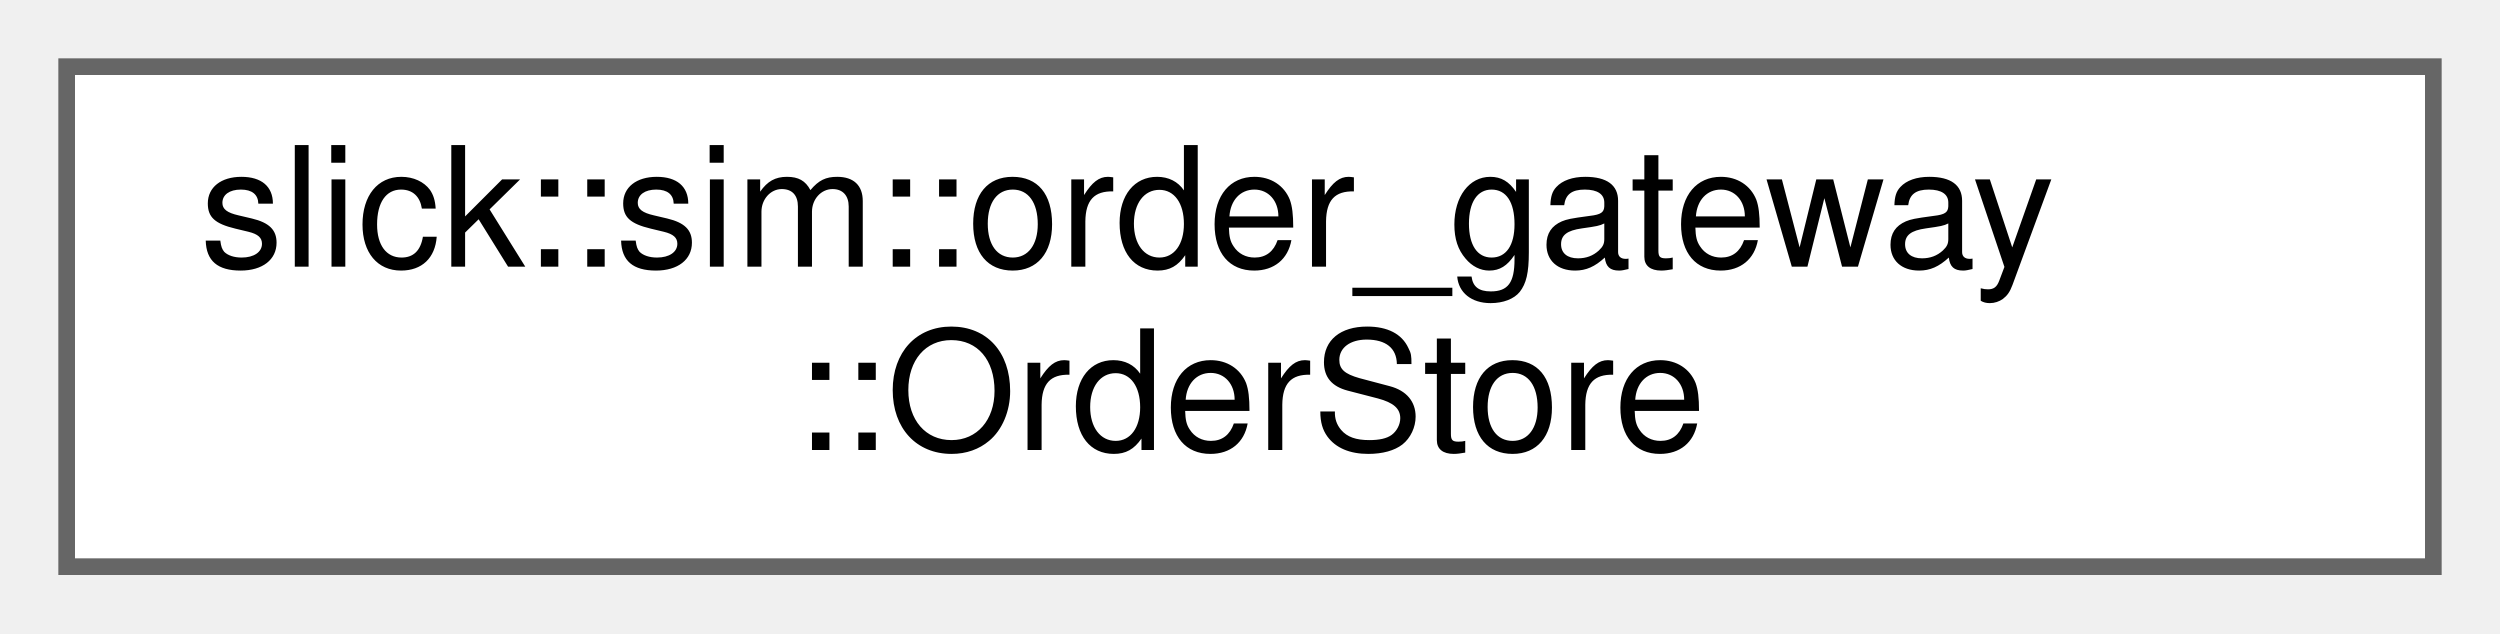
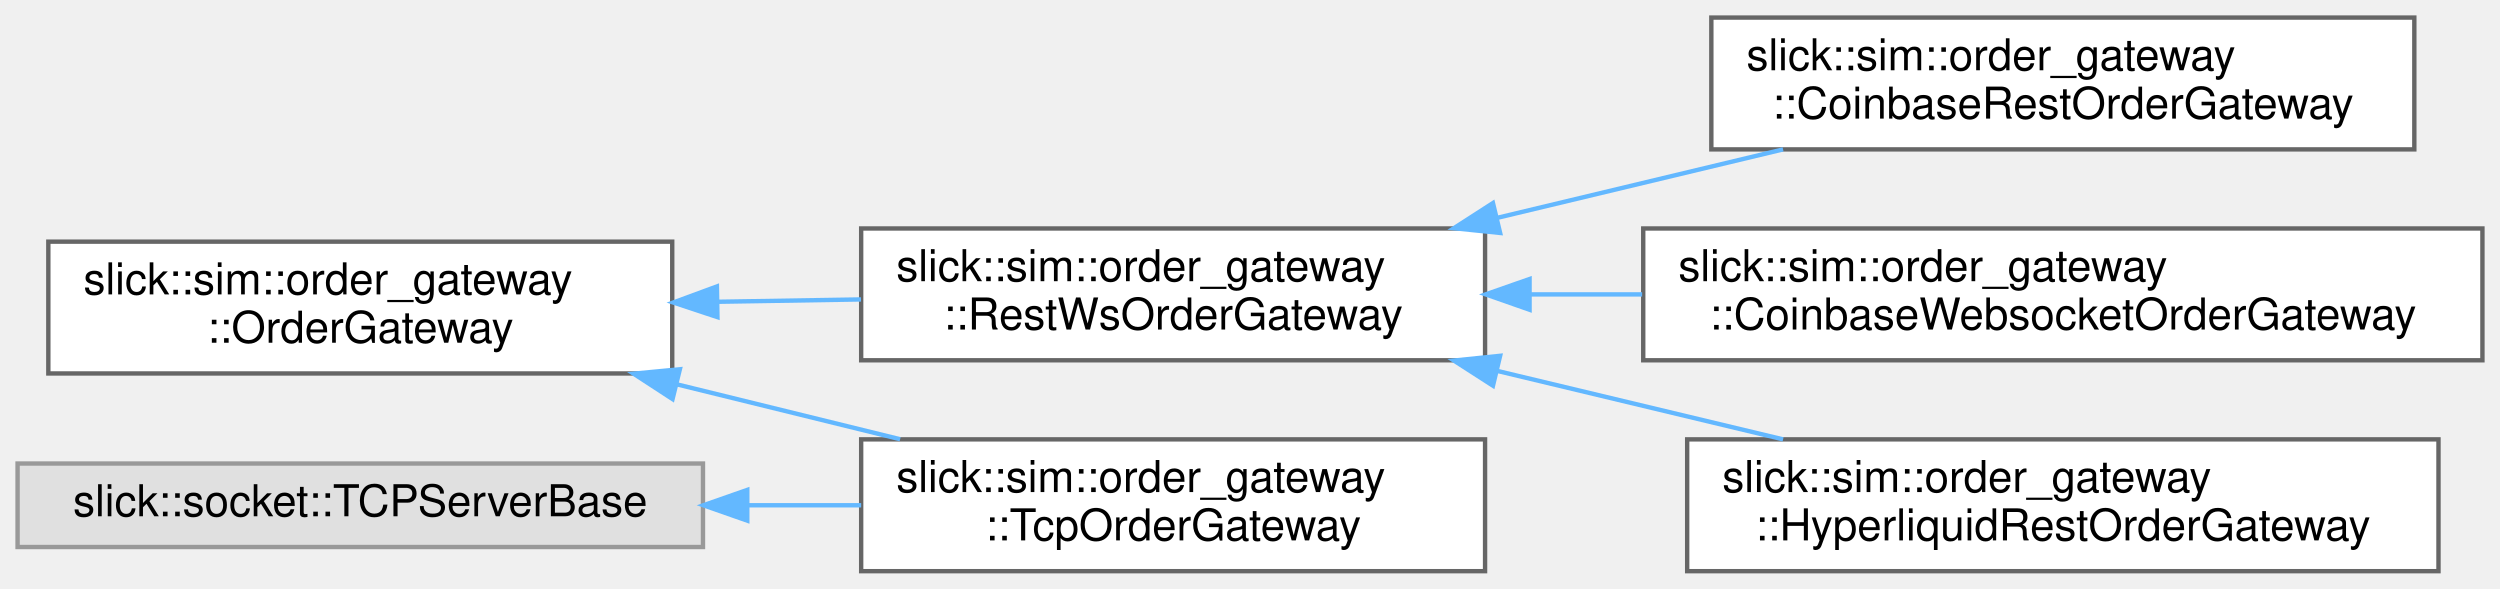
- <svg xmlns="http://www.w3.org/2000/svg" xmlns:xlink="http://www.w3.org/1999/xlink" width="150pt" height="38pt" viewBox="0.00 0.00 150.00 38.00">
-   <g id="graph0" class="graph" transform="scale(1 1) rotate(0) translate(4 34)">
+ <svg xmlns="http://www.w3.org/2000/svg" xmlns:xlink="http://www.w3.org/1999/xlink" width="569pt" height="134pt" viewBox="0.00 0.00 569.00 134.00">
+   <g id="graph0" class="graph" transform="scale(1 1) rotate(0) translate(4 130)">
    <g id="Node000000" class="node">
      <g id="a_Node000000">
-         <a xlink:href="classslick_1_1sim_1_1order__gateway_1_1OrderStore.html" target="_top" xlink:title="A gateway-side view of the orders the simulator has reported on.">
-           <polygon fill="white" stroke="#666666" points="142,-30 0,-30 0,0 142,0 142,-30" />
-           <text text-anchor="start" x="8" y="-18" font-family="Helvetica,sans-Serif" font-size="10.00">slick::sim::order_gateway</text>
-           <text text-anchor="middle" x="71" y="-7" font-family="Helvetica,sans-Serif" font-size="10.00">::OrderStore</text>
+         <a xlink:href="classslick_1_1sim_1_1order__gateway_1_1OrderGateway.html" target="_top" xlink:title=" ">
+           <polygon fill="white" stroke="#666666" points="149,-75 7,-75 7,-45 149,-45 149,-75" />
+           <text text-anchor="start" x="15" y="-63" font-family="Helvetica,sans-Serif" font-size="10.00">slick::sim::order_gateway</text>
+           <text text-anchor="middle" x="78" y="-52" font-family="Helvetica,sans-Serif" font-size="10.00">::OrderGateway</text>
+         </a>
+       </g>
+     </g>
+     <g id="Node000001" class="node">
+       <g id="a_Node000001">
+         <a xlink:href="classslick_1_1sim_1_1order__gateway_1_1RestWsOrderGateway.html" target="_top" xlink:title=" ">
+           <polygon fill="white" stroke="#666666" points="334,-78 192,-78 192,-48 334,-48 334,-78" />
+           <text text-anchor="start" x="200" y="-66" font-family="Helvetica,sans-Serif" font-size="10.00">slick::sim::order_gateway</text>
+           <text text-anchor="middle" x="263" y="-55" font-family="Helvetica,sans-Serif" font-size="10.00">::RestWsOrderGateway</text>
+         </a>
+       </g>
+     </g>
+     <g id="edge15_Node000000_Node000001" class="edge">
+       <g id="a_edge15_Node000000_Node000001">
+         <a xlink:title=" ">
+           <path fill="none" stroke="#63b8ff" d="M159.51,-61.32C170.33,-61.5 181.35,-61.68 191.96,-61.85" />
+           <polygon fill="#63b8ff" stroke="#63b8ff" points="159.29,-57.82 149.23,-61.15 159.17,-64.81 159.29,-57.82" />
+         </a>
+       </g>
+     </g>
+     <g id="Node000005" class="node">
+       <g id="a_Node000005">
+         <a xlink:href="classslick_1_1sim_1_1order__gateway_1_1TcpOrderGateway.html" target="_top" xlink:title=" ">
+           <polygon fill="white" stroke="#666666" points="334,-30 192,-30 192,0 334,0 334,-30" />
+           <text text-anchor="start" x="200" y="-18" font-family="Helvetica,sans-Serif" font-size="10.00">slick::sim::order_gateway</text>
+           <text text-anchor="middle" x="263" y="-7" font-family="Helvetica,sans-Serif" font-size="10.00">::TcpOrderGateway</text>
+         </a>
+       </g>
+     </g>
+     <g id="edge19_Node000000_Node000005" class="edge">
+       <g id="a_edge19_Node000000_Node000005">
+         <a xlink:title=" ">
+           <path fill="none" stroke="#63b8ff" d="M149.95,-42.55C166.76,-38.42 184.54,-34.05 200.87,-30.03" />
+           <polygon fill="#63b8ff" stroke="#63b8ff" points="149.07,-39.17 140.19,-44.95 150.74,-45.96 149.07,-39.17" />
+         </a>
+       </g>
+     </g>
+     <g id="Node000002" class="node">
+       <g id="a_Node000002">
+         <a xlink:href="classslick_1_1sim_1_1order__gateway_1_1CoinbaseRestOrderGateway.html" target="_top" xlink:title=" ">
+           <polygon fill="white" stroke="#666666" points="545.5,-126 385.5,-126 385.5,-96 545.5,-96 545.5,-126" />
+           <text text-anchor="start" x="393.5" y="-114" font-family="Helvetica,sans-Serif" font-size="10.00">slick::sim::order_gateway</text>
+           <text text-anchor="middle" x="465.5" y="-103" font-family="Helvetica,sans-Serif" font-size="10.00">::CoinbaseRestOrderGateway</text>
+         </a>
+       </g>
+     </g>
+     <g id="edge16_Node000001_Node000002" class="edge">
+       <g id="a_edge16_Node000001_Node000002">
+         <a xlink:title=" ">
+           <path fill="none" stroke="#63b8ff" d="M336.86,-80.44C358.15,-85.54 381.23,-91.07 401.83,-96" />
+           <polygon fill="#63b8ff" stroke="#63b8ff" points="337.43,-76.98 326.89,-78.06 335.8,-83.79 337.43,-76.98" />
+         </a>
+       </g>
+     </g>
+     <g id="Node000003" class="node">
+       <g id="a_Node000003">
+         <a xlink:href="classslick_1_1sim_1_1order__gateway_1_1CoinbaseWebsocketOrderGateway.html" target="_top" xlink:title=" ">
+           <polygon fill="white" stroke="#666666" points="561,-78 370,-78 370,-48 561,-48 561,-78" />
+           <text text-anchor="start" x="378" y="-66" font-family="Helvetica,sans-Serif" font-size="10.00">slick::sim::order_gateway</text>
+           <text text-anchor="middle" x="465.5" y="-55" font-family="Helvetica,sans-Serif" font-size="10.00">::CoinbaseWebsocketOrderGateway</text>
+         </a>
+       </g>
+     </g>
+     <g id="edge17_Node000001_Node000003" class="edge">
+       <g id="a_edge17_Node000001_Node000003">
+         <a xlink:title=" ">
+           <path fill="none" stroke="#63b8ff" d="M344.24,-63C352.63,-63 361.22,-63 369.75,-63" />
+           <polygon fill="#63b8ff" stroke="#63b8ff" points="344.13,-59.5 334.13,-63 344.13,-66.5 344.13,-59.5" />
+         </a>
+       </g>
+     </g>
+     <g id="Node000004" class="node">
+       <g id="a_Node000004">
+         <a xlink:href="classslick_1_1sim_1_1order__gateway_1_1HyperliquidRestOrderGateway.html" target="_top" xlink:title=" ">
+           <polygon fill="white" stroke="#666666" points="551,-30 380,-30 380,0 551,0 551,-30" />
+           <text text-anchor="start" x="388" y="-18" font-family="Helvetica,sans-Serif" font-size="10.00">slick::sim::order_gateway</text>
+           <text text-anchor="middle" x="465.5" y="-7" font-family="Helvetica,sans-Serif" font-size="10.00">::HyperliquidRestOrderGateway</text>
+         </a>
+       </g>
+     </g>
+     <g id="edge18_Node000001_Node000004" class="edge">
+       <g id="a_edge18_Node000001_Node000004">
+         <a xlink:title=" ">
+           <path fill="none" stroke="#63b8ff" d="M336.86,-45.56C358.15,-40.46 381.23,-34.93 401.83,-30" />
+           <polygon fill="#63b8ff" stroke="#63b8ff" points="335.8,-42.21 326.89,-47.94 337.43,-49.02 335.8,-42.21" />
+         </a>
+       </g>
+     </g>
+     <g id="Node000006" class="node">
+       <g id="a_Node000006">
+         <a xlink:title=" ">
+           <polygon fill="#e0e0e0" stroke="#999999" points="156,-24.5 0,-24.5 0,-5.5 156,-5.5 156,-24.5" />
+           <text text-anchor="middle" x="78" y="-12.5" font-family="Helvetica,sans-Serif" font-size="10.00">slick::socket::TCPServerBase</text>
+         </a>
+       </g>
+     </g>
+     <g id="edge20_Node000006_Node000005" class="edge">
+       <g id="a_edge20_Node000006_Node000005">
+         <a xlink:title=" ">
+           <path fill="none" stroke="#63b8ff" d="M166.19,-15C174.85,-15 183.55,-15 192,-15" />
+           <polygon fill="#63b8ff" stroke="#63b8ff" points="166.08,-11.5 156.08,-15 166.08,-18.5 166.08,-11.5" />
        </a>
      </g>
    </g>
  </g>
</svg>
